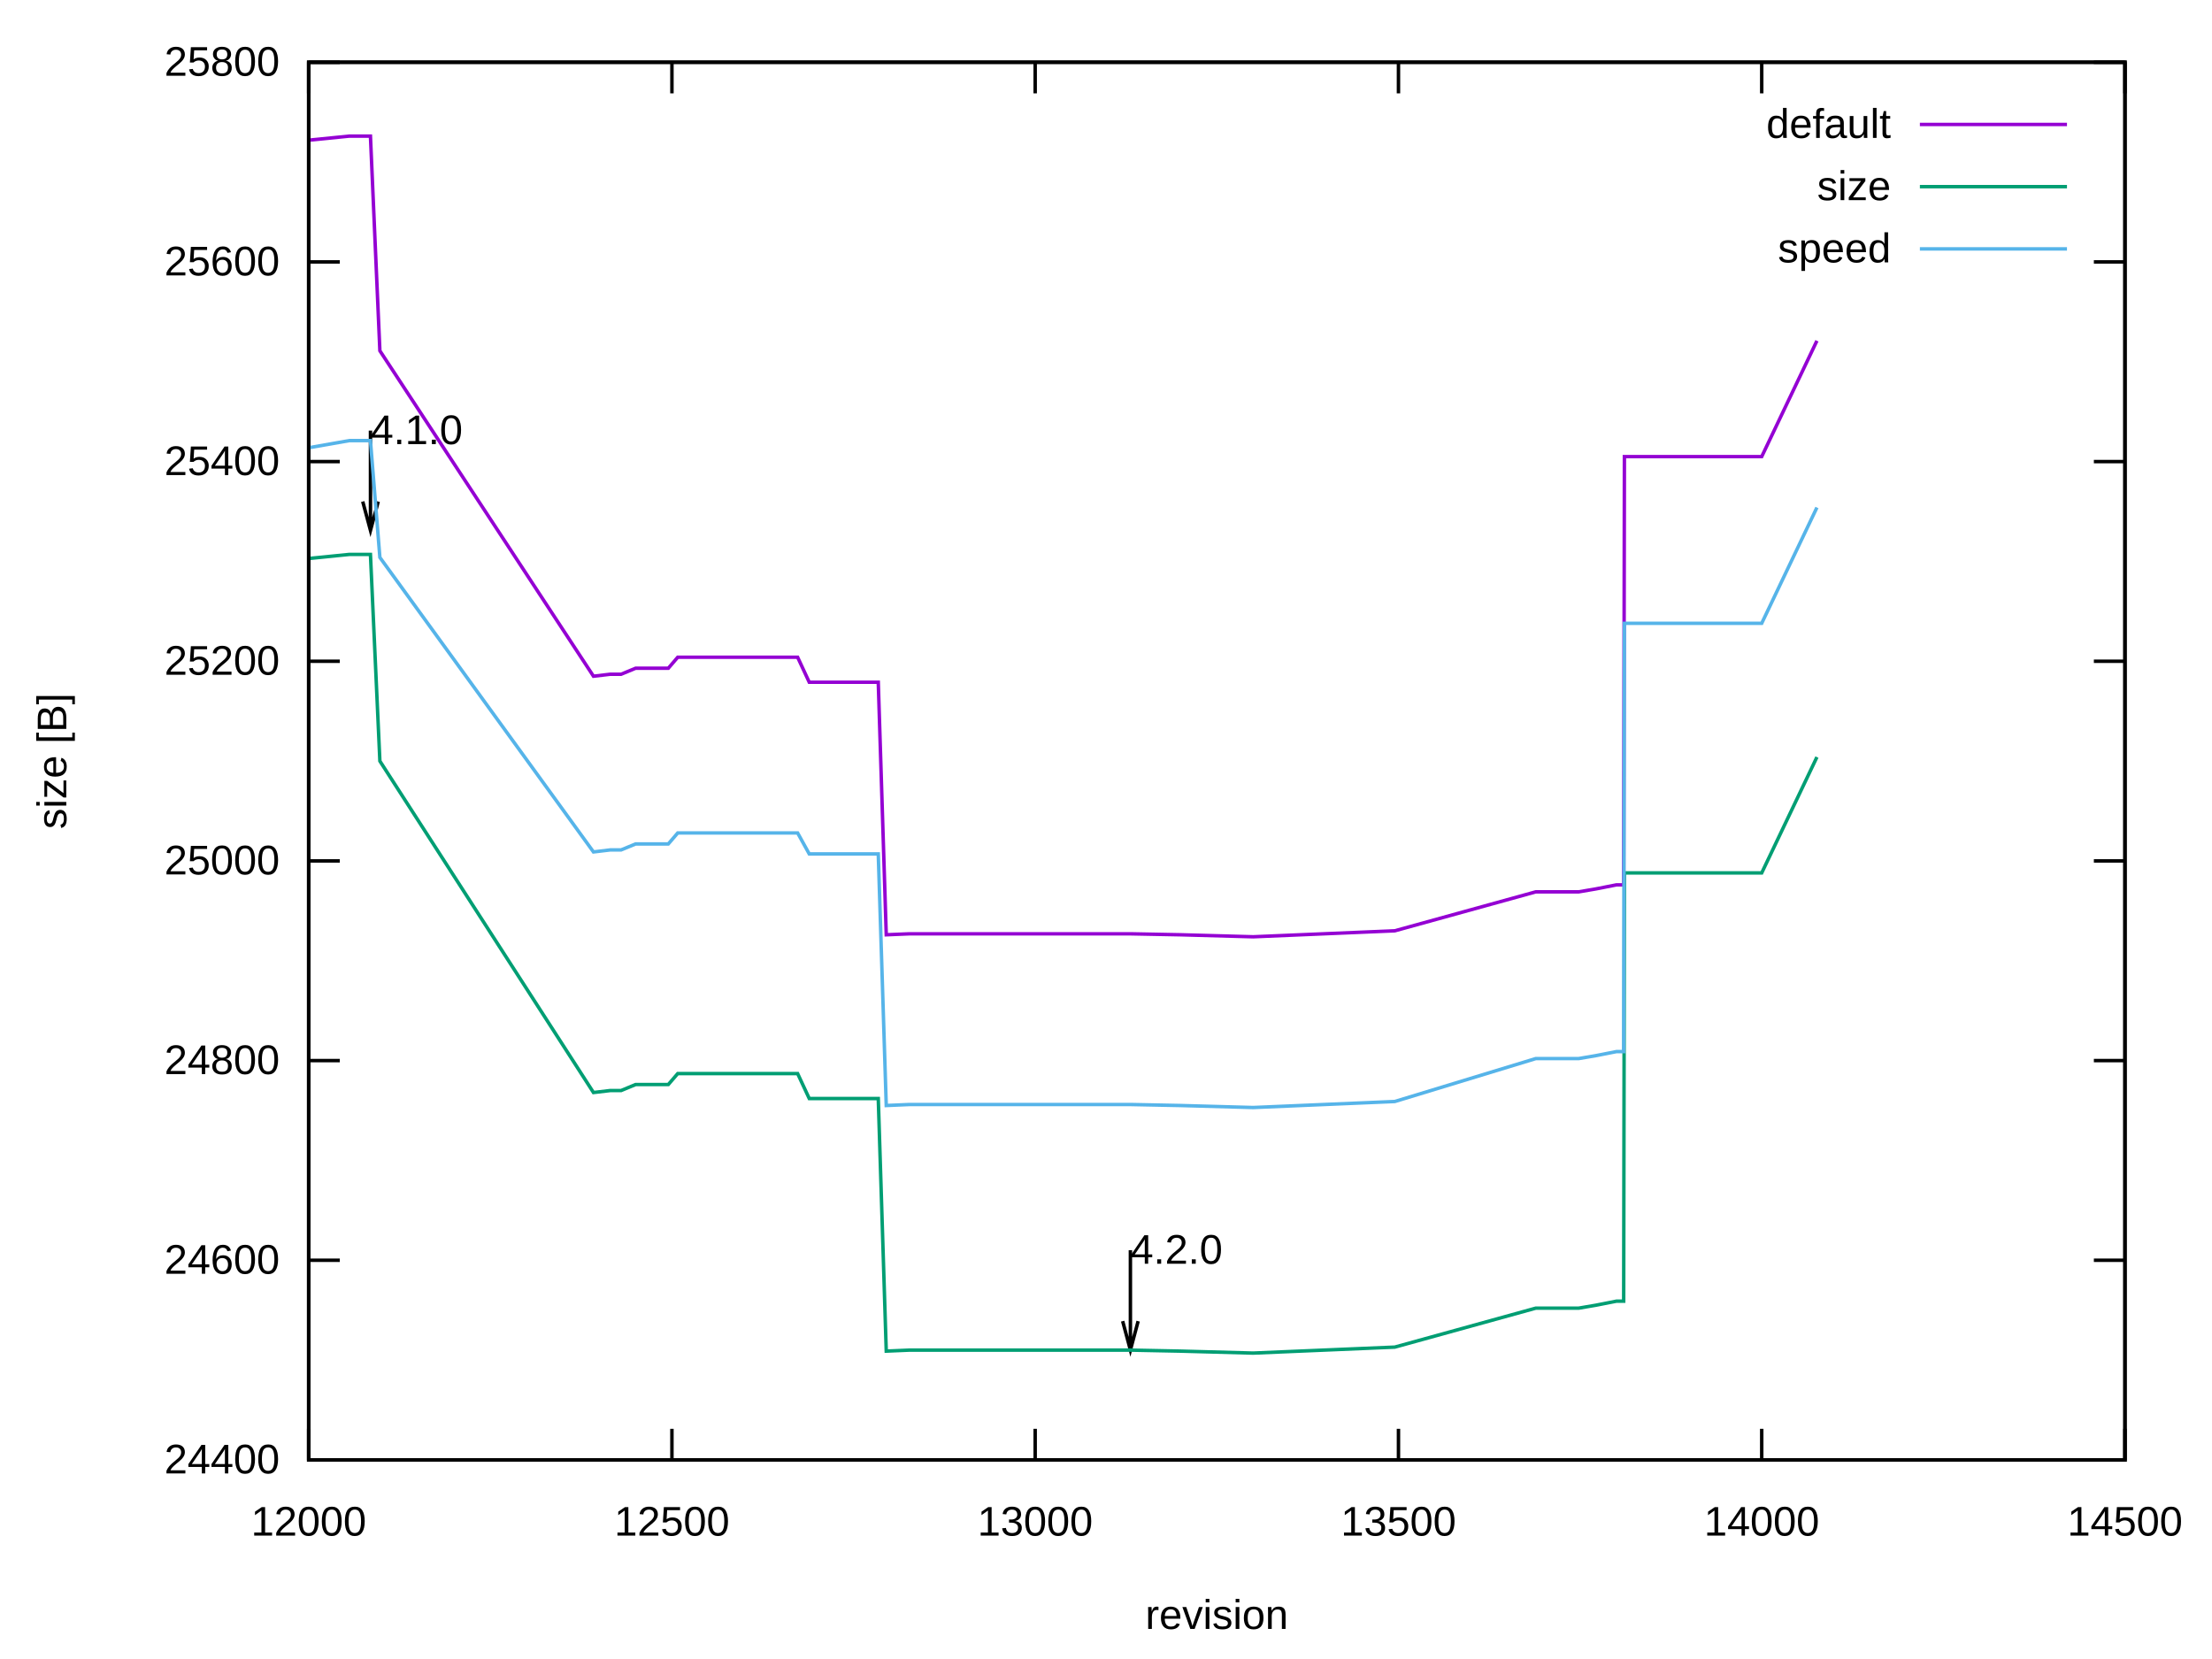
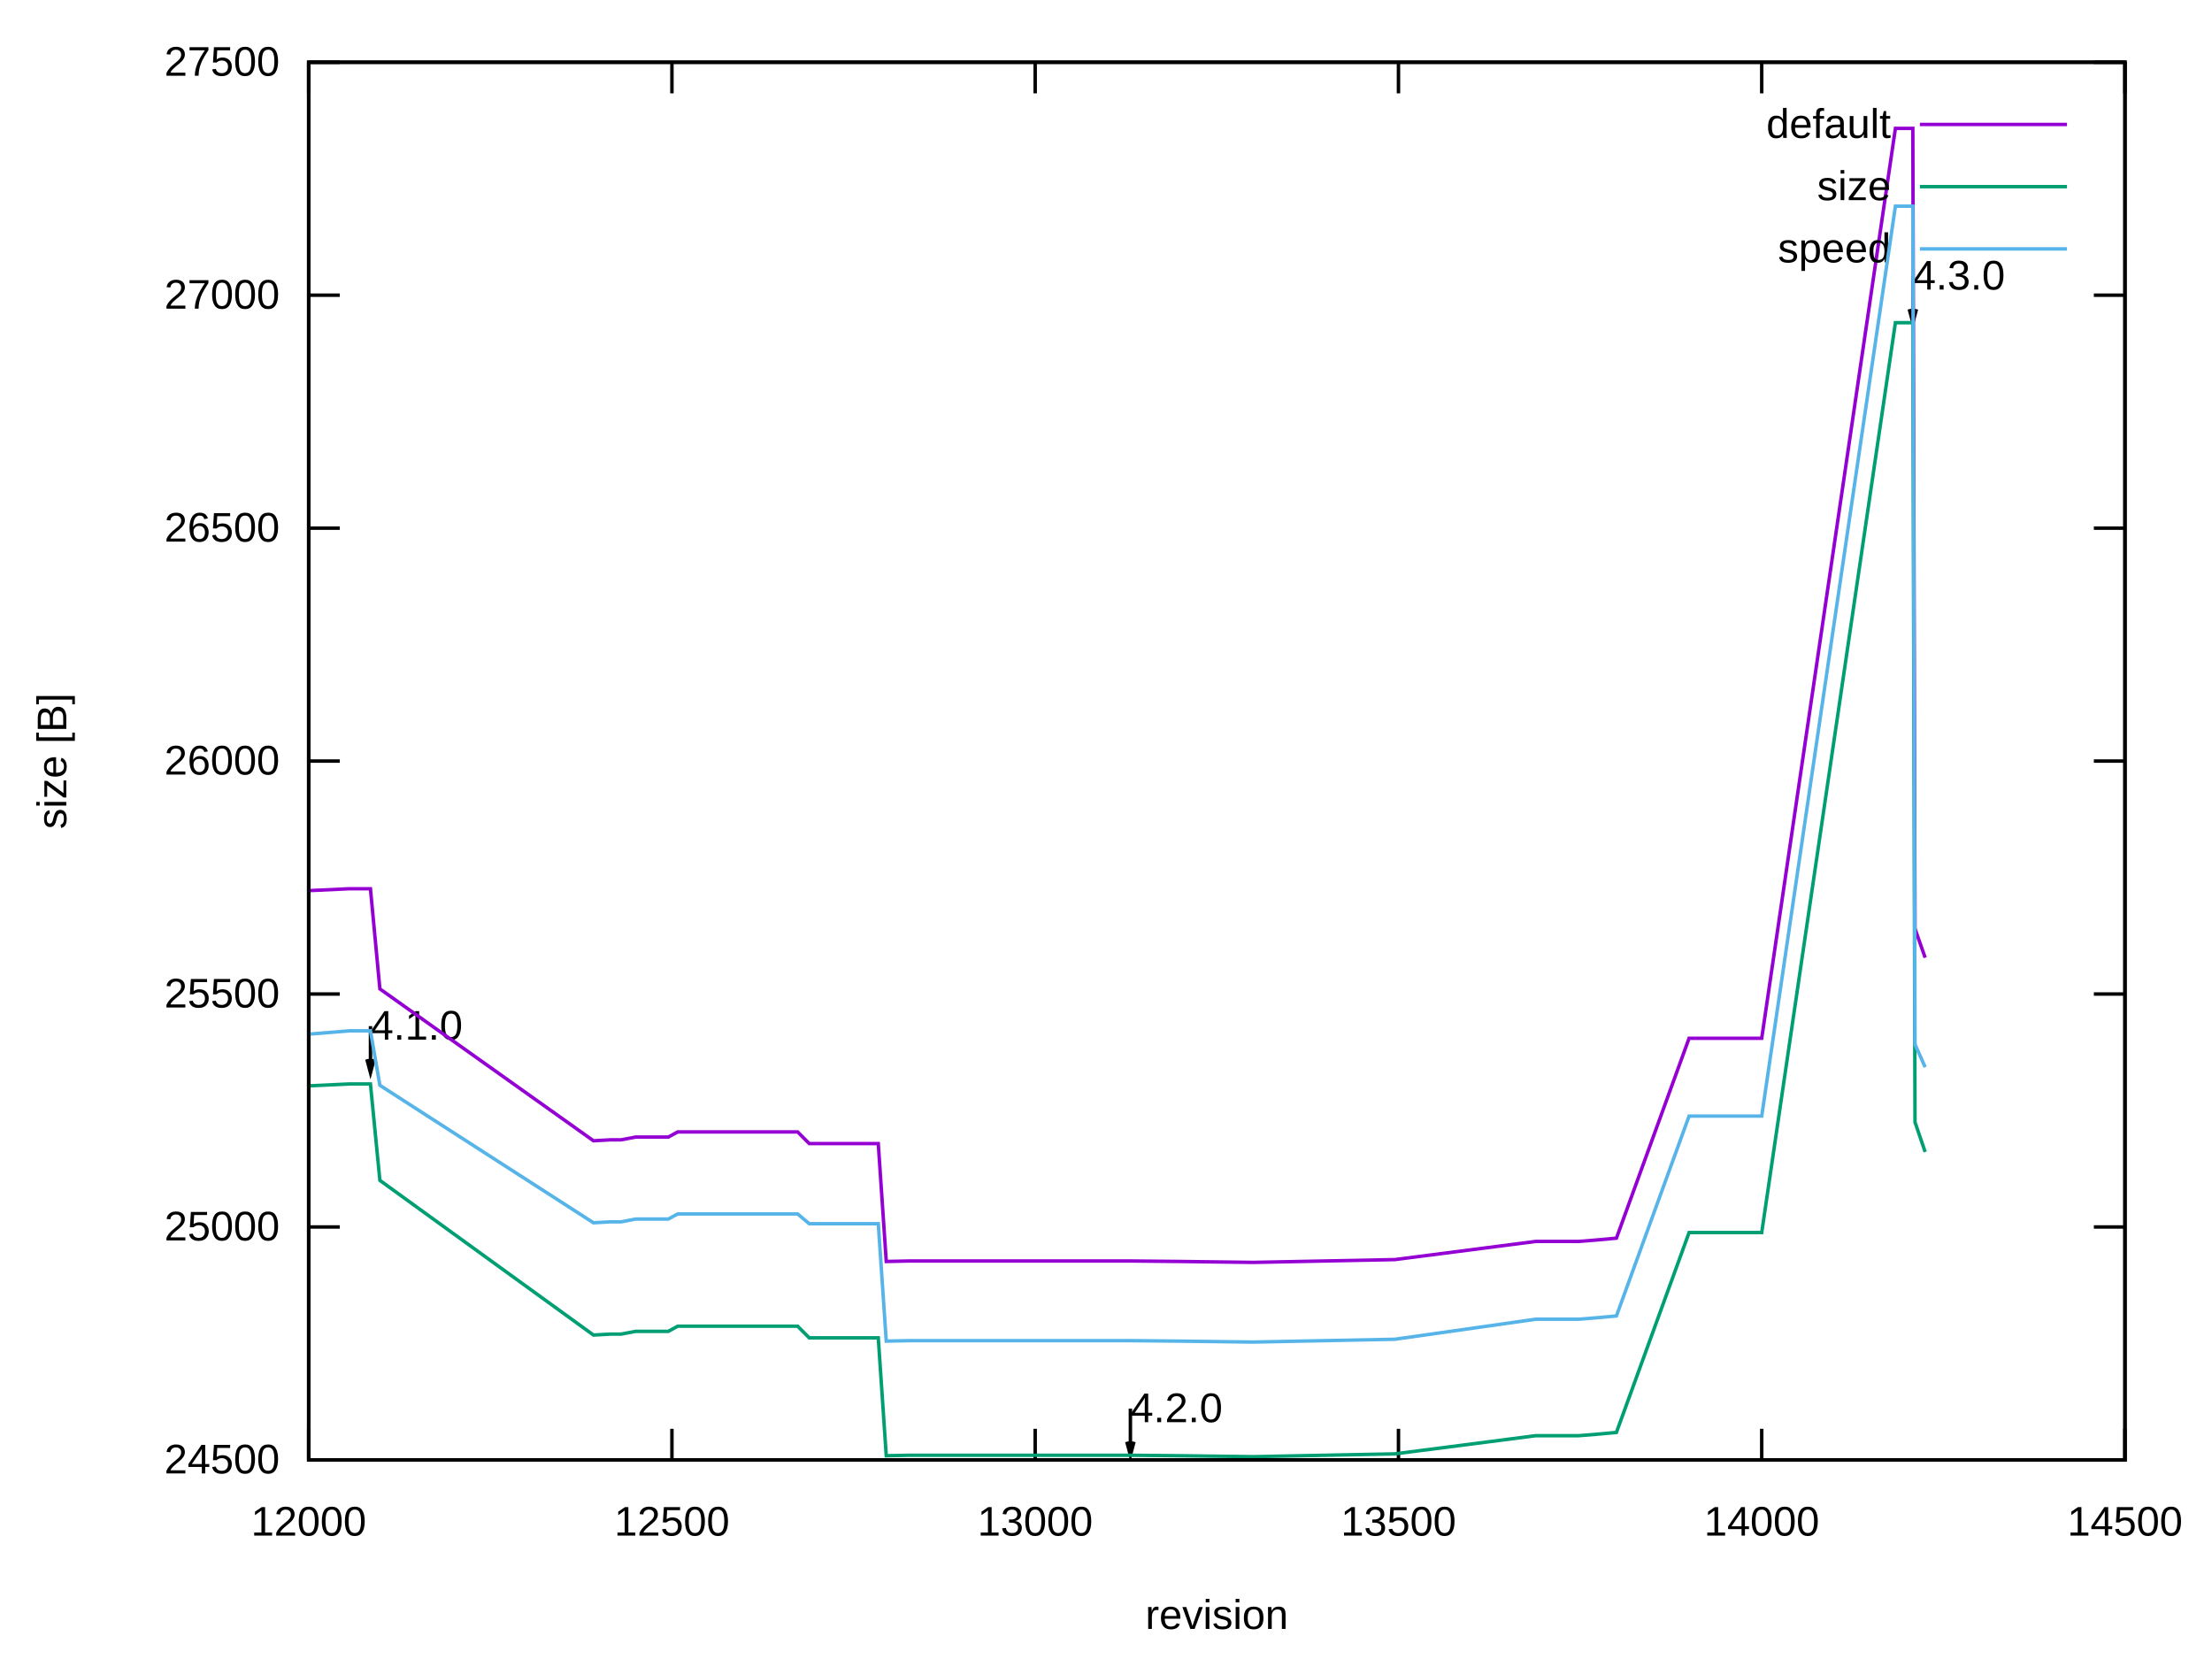
<svg xmlns="http://www.w3.org/2000/svg" xmlns:xlink="http://www.w3.org/1999/xlink" width="640" height="480" viewBox="0 0 640 480">
  <g id="gnuplot_canvas">
    <rect x="0" y="0" width="640" height="480" fill="none" />
    <defs>
      <circle id="gpDot" r="0.5" stroke-width="0.5" stroke="currentColor" />
      <path id="gpPt0" stroke-width="0.222" stroke="currentColor" d="M-1,0 h2 M0,-1 v2" />
      <path id="gpPt1" stroke-width="0.222" stroke="currentColor" d="M-1,-1 L1,1 M1,-1 L-1,1" />
      <path id="gpPt2" stroke-width="0.222" stroke="currentColor" d="M-1,0 L1,0 M0,-1 L0,1 M-1,-1 L1,1 M-1,1 L1,-1" />
      <rect id="gpPt3" stroke-width="0.222" stroke="currentColor" x="-1" y="-1" width="2" height="2" />
      <rect id="gpPt4" stroke-width="0.222" stroke="currentColor" fill="currentColor" x="-1" y="-1" width="2" height="2" />
      <circle id="gpPt5" stroke-width="0.222" stroke="currentColor" cx="0" cy="0" r="1" />
      <use xlink:href="#gpPt5" id="gpPt6" fill="currentColor" stroke="none" />
      <path id="gpPt7" stroke-width="0.222" stroke="currentColor" d="M0,-1.33 L-1.33,0.67 L1.33,0.67 z" />
      <use xlink:href="#gpPt7" id="gpPt8" fill="currentColor" stroke="none" />
      <use xlink:href="#gpPt7" id="gpPt9" stroke="currentColor" transform="rotate(180)" />
      <use xlink:href="#gpPt9" id="gpPt10" fill="currentColor" stroke="none" />
      <use xlink:href="#gpPt3" id="gpPt11" stroke="currentColor" transform="rotate(45)" />
      <use xlink:href="#gpPt11" id="gpPt12" fill="currentColor" stroke="none" />
      <path id="gpPt13" stroke-width="0.222" stroke="currentColor" d="M0,1.330 L1.265,0.411 L0.782,-1.067 L-0.782,-1.076 L-1.265,0.411 z" />
      <use xlink:href="#gpPt13" id="gpPt14" fill="currentColor" stroke="none" />
      <filter id="textbox" filterUnits="objectBoundingBox" x="0" y="0" height="1" width="1">
        <feFlood flood-color="white" flood-opacity="1" result="bgnd" />
        <feComposite in="SourceGraphic" in2="bgnd" operator="atop" />
      </filter>
      <filter id="greybox" filterUnits="objectBoundingBox" x="0" y="0" height="1" width="1">
        <feFlood flood-color="lightgrey" flood-opacity="1" result="grey" />
        <feComposite in="SourceGraphic" in2="grey" operator="atop" />
      </filter>
    </defs>
    <g fill="none" color="white" stroke="currentColor" stroke-width="1.00" stroke-linecap="butt" stroke-linejoin="miter">
</g>
    <g fill="none" color="black" stroke="currentColor" stroke-width="1.00" stroke-linecap="butt" stroke-linejoin="miter">
      <path stroke="black" d="M89.31,422.40 L98.31,422.40 M614.82,422.40 L605.82,422.40  " />
      <g transform="translate(80.92,426.30)" stroke="none" fill="black" font-family="Arial" font-size="12.00" text-anchor="end">
        <text>
-           <tspan font-family="Arial"> 24400</tspan>
-         </text>
-       </g>
-     </g>
-     <g fill="none" color="black" stroke="currentColor" stroke-width="1.00" stroke-linecap="butt" stroke-linejoin="miter">
-       <path stroke="black" d="M89.31,364.63 L98.31,364.63 M614.82,364.63 L605.82,364.63  " />
-       <g transform="translate(80.92,368.53)" stroke="none" fill="black" font-family="Arial" font-size="12.00" text-anchor="end">
-         <text>
-           <tspan font-family="Arial"> 24600</tspan>
-         </text>
-       </g>
-     </g>
-     <g fill="none" color="black" stroke="currentColor" stroke-width="1.00" stroke-linecap="butt" stroke-linejoin="miter">
-       <path stroke="black" d="M89.31,306.86 L98.31,306.86 M614.82,306.86 L605.82,306.86  " />
-       <g transform="translate(80.92,310.76)" stroke="none" fill="black" font-family="Arial" font-size="12.00" text-anchor="end">
-         <text>
-           <tspan font-family="Arial"> 24800</tspan>
-         </text>
-       </g>
-     </g>
-     <g fill="none" color="black" stroke="currentColor" stroke-width="1.00" stroke-linecap="butt" stroke-linejoin="miter">
-       <path stroke="black" d="M89.31,249.09 L98.31,249.09 M614.82,249.09 L605.82,249.09  " />
-       <g transform="translate(80.92,252.99)" stroke="none" fill="black" font-family="Arial" font-size="12.00" text-anchor="end">
+           <tspan font-family="Arial"> 24500</tspan>
+         </text>
+       </g>
+     </g>
+     <g fill="none" color="black" stroke="currentColor" stroke-width="1.00" stroke-linecap="butt" stroke-linejoin="miter">
+       <path stroke="black" d="M89.31,355.00 L98.31,355.00 M614.82,355.00 L605.82,355.00  " />
+       <g transform="translate(80.92,358.90)" stroke="none" fill="black" font-family="Arial" font-size="12.00" text-anchor="end">
        <text>
          <tspan font-family="Arial"> 25000</tspan>
        </text>
      </g>
    </g>
    <g fill="none" color="black" stroke="currentColor" stroke-width="1.00" stroke-linecap="butt" stroke-linejoin="miter">
-       <path stroke="black" d="M89.31,191.32 L98.31,191.32 M614.82,191.32 L605.82,191.32  " />
-       <g transform="translate(80.92,195.22)" stroke="none" fill="black" font-family="Arial" font-size="12.00" text-anchor="end">
-         <text>
-           <tspan font-family="Arial"> 25200</tspan>
-         </text>
-       </g>
-     </g>
-     <g fill="none" color="black" stroke="currentColor" stroke-width="1.00" stroke-linecap="butt" stroke-linejoin="miter">
-       <path stroke="black" d="M89.31,133.55 L98.31,133.55 M614.82,133.55 L605.82,133.55  " />
-       <g transform="translate(80.92,137.45)" stroke="none" fill="black" font-family="Arial" font-size="12.00" text-anchor="end">
-         <text>
-           <tspan font-family="Arial"> 25400</tspan>
-         </text>
-       </g>
-     </g>
-     <g fill="none" color="black" stroke="currentColor" stroke-width="1.00" stroke-linecap="butt" stroke-linejoin="miter">
-       <path stroke="black" d="M89.31,75.78 L98.31,75.78 M614.82,75.78 L605.82,75.78  " />
-       <g transform="translate(80.92,79.68)" stroke="none" fill="black" font-family="Arial" font-size="12.00" text-anchor="end">
-         <text>
-           <tspan font-family="Arial"> 25600</tspan>
+       <path stroke="black" d="M89.31,287.60 L98.31,287.60 M614.82,287.60 L605.82,287.60  " />
+       <g transform="translate(80.92,291.50)" stroke="none" fill="black" font-family="Arial" font-size="12.00" text-anchor="end">
+         <text>
+           <tspan font-family="Arial"> 25500</tspan>
+         </text>
+       </g>
+     </g>
+     <g fill="none" color="black" stroke="currentColor" stroke-width="1.00" stroke-linecap="butt" stroke-linejoin="miter">
+       <path stroke="black" d="M89.31,220.20 L98.31,220.20 M614.82,220.20 L605.82,220.20  " />
+       <g transform="translate(80.92,224.10)" stroke="none" fill="black" font-family="Arial" font-size="12.00" text-anchor="end">
+         <text>
+           <tspan font-family="Arial"> 26000</tspan>
+         </text>
+       </g>
+     </g>
+     <g fill="none" color="black" stroke="currentColor" stroke-width="1.00" stroke-linecap="butt" stroke-linejoin="miter">
+       <path stroke="black" d="M89.31,152.81 L98.31,152.81 M614.82,152.81 L605.82,152.81  " />
+       <g transform="translate(80.92,156.71)" stroke="none" fill="black" font-family="Arial" font-size="12.00" text-anchor="end">
+         <text>
+           <tspan font-family="Arial"> 26500</tspan>
+         </text>
+       </g>
+     </g>
+     <g fill="none" color="black" stroke="currentColor" stroke-width="1.00" stroke-linecap="butt" stroke-linejoin="miter">
+       <path stroke="black" d="M89.31,85.41 L98.31,85.41 M614.82,85.41 L605.82,85.41  " />
+       <g transform="translate(80.92,89.31)" stroke="none" fill="black" font-family="Arial" font-size="12.00" text-anchor="end">
+         <text>
+           <tspan font-family="Arial"> 27000</tspan>
        </text>
      </g>
    </g>
    <g fill="none" color="black" stroke="currentColor" stroke-width="1.00" stroke-linecap="butt" stroke-linejoin="miter">
      <path stroke="black" d="M89.31,18.01 L98.31,18.01 M614.82,18.01 L605.82,18.01  " />
      <g transform="translate(80.92,21.91)" stroke="none" fill="black" font-family="Arial" font-size="12.00" text-anchor="end">
        <text>
-           <tspan font-family="Arial"> 25800</tspan>
+           <tspan font-family="Arial"> 27500</tspan>
        </text>
      </g>
    </g>
    <g fill="none" color="black" stroke="currentColor" stroke-width="1.00" stroke-linecap="butt" stroke-linejoin="miter">
      <path stroke="black" d="M89.31,422.40 L89.31,413.40 M89.31,18.01 L89.31,27.01  " />
      <g transform="translate(89.31,444.30)" stroke="none" fill="black" font-family="Arial" font-size="12.00" text-anchor="middle">
        <text>
          <tspan font-family="Arial"> 12000</tspan>
        </text>
      </g>
    </g>
    <g fill="none" color="black" stroke="currentColor" stroke-width="1.00" stroke-linecap="butt" stroke-linejoin="miter">
      <path stroke="black" d="M194.41,422.40 L194.41,413.40 M194.41,18.01 L194.41,27.01  " />
      <g transform="translate(194.41,444.30)" stroke="none" fill="black" font-family="Arial" font-size="12.00" text-anchor="middle">
        <text>
          <tspan font-family="Arial"> 12500</tspan>
        </text>
      </g>
    </g>
    <g fill="none" color="black" stroke="currentColor" stroke-width="1.00" stroke-linecap="butt" stroke-linejoin="miter">
      <path stroke="black" d="M299.51,422.40 L299.51,413.40 M299.51,18.01 L299.51,27.01  " />
      <g transform="translate(299.51,444.30)" stroke="none" fill="black" font-family="Arial" font-size="12.00" text-anchor="middle">
        <text>
          <tspan font-family="Arial"> 13000</tspan>
        </text>
      </g>
    </g>
    <g fill="none" color="black" stroke="currentColor" stroke-width="1.00" stroke-linecap="butt" stroke-linejoin="miter">
      <path stroke="black" d="M404.62,422.40 L404.62,413.40 M404.62,18.01 L404.62,27.01  " />
      <g transform="translate(404.62,444.30)" stroke="none" fill="black" font-family="Arial" font-size="12.00" text-anchor="middle">
        <text>
          <tspan font-family="Arial"> 13500</tspan>
        </text>
      </g>
    </g>
    <g fill="none" color="black" stroke="currentColor" stroke-width="1.00" stroke-linecap="butt" stroke-linejoin="miter">
      <path stroke="black" d="M509.72,422.40 L509.72,413.40 M509.72,18.01 L509.72,27.01  " />
      <g transform="translate(509.72,444.30)" stroke="none" fill="black" font-family="Arial" font-size="12.00" text-anchor="middle">
        <text>
          <tspan font-family="Arial"> 14000</tspan>
        </text>
      </g>
    </g>
    <g fill="none" color="black" stroke="currentColor" stroke-width="1.00" stroke-linecap="butt" stroke-linejoin="miter">
      <path stroke="black" d="M614.82,422.40 L614.82,413.40 M614.82,18.01 L614.82,27.01  " />
      <g transform="translate(614.82,444.30)" stroke="none" fill="black" font-family="Arial" font-size="12.00" text-anchor="middle">
        <text>
          <tspan font-family="Arial"> 14500</tspan>
        </text>
      </g>
    </g>
    <g fill="none" color="black" stroke="currentColor" stroke-width="1.00" stroke-linecap="butt" stroke-linejoin="miter">
</g>
    <g fill="none" color="black" stroke="currentColor" stroke-width="1.00" stroke-linecap="butt" stroke-linejoin="miter">
      <path stroke="black" d="M89.31,18.01 L89.31,422.40 L614.82,422.40 L614.82,18.01 L89.31,18.01 Z  " />
-       <g transform="translate(107.18,128.50)" stroke="none" fill="black" font-family="Arial" font-size="12.00" text-anchor="start">
+       <g transform="translate(107.18,300.80)" stroke="none" fill="black" font-family="Arial" font-size="12.00" text-anchor="start">
        <text>
          <tspan font-family="Arial">4.1.0</tspan>
        </text>
      </g>
-       <g transform="translate(327.05,365.64)" stroke="none" fill="black" font-family="Arial" font-size="12.00" text-anchor="start">
+       <g transform="translate(327.05,411.47)" stroke="none" fill="black" font-family="Arial" font-size="12.00" text-anchor="start">
        <text>
          <tspan font-family="Arial">4.2.0</tspan>
        </text>
      </g>
-       <path stroke="black" d="M104.95,145.11 L107.19,153.47 L109.43,145.11 M107.19,124.59 L107.19,153.47 M324.82,382.25 L327.06,390.62 L329.30,382.25   M327.06,361.73 L327.06,390.62  " />
+       <g transform="translate(553.44,83.78)" stroke="none" fill="black" font-family="Arial" font-size="12.00" text-anchor="start">
+         <text>
+           <tspan font-family="Arial">4.3.0</tspan>
+         </text>
+       </g>
+       <path stroke="black" d="M106.15,306.47 L107.19,310.37 L108.23,306.47 M107.19,296.89 L107.19,310.37 M326.02,417.14 L327.06,421.04 L328.10,417.14   M327.06,407.56 L327.06,421.04 M552.41,89.45 L553.45,93.35 L554.49,89.45 M553.45,79.87 L553.45,93.35  " />
    </g>
    <g fill="none" color="black" stroke="currentColor" stroke-width="1.00" stroke-linecap="butt" stroke-linejoin="miter">
      <g transform="translate(19.18,220.21) rotate(270)" stroke="none" fill="black" font-family="Arial" font-size="12.00" text-anchor="middle">
        <text>
          <tspan font-family="Arial">size [B]</tspan>
        </text>
      </g>
    </g>
    <g fill="none" color="black" stroke="currentColor" stroke-width="1.00" stroke-linecap="butt" stroke-linejoin="miter">
      <g transform="translate(352.06,471.30)" stroke="none" fill="black" font-family="Arial" font-size="12.00" text-anchor="middle">
        <text>
          <tspan font-family="Arial">revision</tspan>
        </text>
      </g>
    </g>
    <g fill="none" color="black" stroke="currentColor" stroke-width="1.00" stroke-linecap="butt" stroke-linejoin="miter">
</g>
    <g id="gnuplot_plot_1">
      <g fill="none" color="black" stroke="currentColor" stroke-width="1.00" stroke-linecap="butt" stroke-linejoin="miter">
        <g transform="translate(547.09,39.91)" stroke="none" fill="black" font-family="Arial" font-size="12.00" text-anchor="end">
          <text>
            <tspan font-family="Arial">default</tspan>
          </text>
        </g>
      </g>
      <g fill="none" color="black" stroke="currentColor" stroke-width="1.00" stroke-linecap="butt" stroke-linejoin="miter">
-         <path stroke="rgb(148,   0, 211)" d="M555.48,36.01 L598.04,36.01 M89.52,40.54 L101.08,39.38 L107.18,39.38 L109.91,101.49 L171.71,195.65 L176.54,195.08   L179.70,195.08 L183.90,193.34 L186.84,193.34 L191.89,193.34 L193.36,193.34 L196.09,190.16 L224.26,190.16 L230.78,190.16   L234.14,197.39 L234.77,197.39 L246.12,197.39 L254.11,197.39 L256.42,270.46 L263.15,270.18 L270.51,270.18 L273.24,270.18   L276.60,270.18 L278.49,270.18 L293.00,270.18 L327.05,270.18 L341.55,270.46 L362.58,271.04 L403.56,269.31 L444.34,258.04   L446.45,258.04 L448.55,258.04 L456.75,258.04 L461.79,257.18 L467.68,256.02 L469.78,256.02 L469.99,132.11 L470.83,132.11   L471.88,132.11 L476.09,132.11 L478.19,132.11 L488.70,132.11 L509.72,132.11 L525.69,98.60  " />
+         <path stroke="rgb(148,   0, 211)" d="M555.48,36.01 L598.04,36.01 M89.52,257.68 L101.08,257.14 L107.18,257.14 L109.91,286.12 L171.71,330.06 L176.54,329.79   L179.70,329.79 L183.90,328.99 L186.84,328.99 L191.89,328.99 L193.36,328.99 L196.09,327.50 L224.26,327.50 L230.78,327.50   L234.14,330.87 L234.77,330.87 L246.12,330.87 L254.11,330.87 L256.42,364.98 L263.15,364.84 L270.51,364.84 L273.24,364.84   L276.60,364.84 L278.49,364.84 L293.00,364.84 L327.05,364.84 L341.55,364.98 L362.58,365.25 L403.56,364.44 L444.34,359.18   L446.45,359.18 L448.55,359.18 L456.75,359.18 L461.79,358.78 L467.68,358.24 L488.70,300.41 L509.72,300.41 L548.40,37.15   L553.44,37.15 L554.07,268.73 L557.01,277.09  " />
      </g>
    </g>
    <g id="gnuplot_plot_2">
      <g fill="none" color="black" stroke="currentColor" stroke-width="1.00" stroke-linecap="butt" stroke-linejoin="miter">
        <g transform="translate(547.09,57.91)" stroke="none" fill="black" font-family="Arial" font-size="12.00" text-anchor="end">
          <text>
            <tspan font-family="Arial">size</tspan>
          </text>
        </g>
      </g>
      <g fill="none" color="black" stroke="currentColor" stroke-width="1.00" stroke-linecap="butt" stroke-linejoin="miter">
-         <path stroke="rgb(  0, 158, 115)" d="M555.48,54.01 L598.04,54.01 M89.52,161.57 L101.08,160.41 L107.18,160.41 L109.91,220.20 L171.71,316.10 L176.54,315.53   L179.70,315.53 L183.90,313.79 L186.84,313.79 L191.89,313.79 L193.36,313.79 L196.09,310.62 L224.26,310.62 L230.78,310.62   L234.14,317.84 L234.77,317.84 L246.12,317.84 L254.11,317.84 L256.42,390.92 L263.15,390.63 L270.51,390.63 L273.24,390.63   L276.60,390.63 L278.49,390.63 L293.00,390.63 L327.05,390.63 L341.55,390.92 L362.58,391.49 L403.56,389.76 L444.34,378.49   L446.45,378.49 L448.55,378.49 L456.75,378.49 L461.79,377.63 L467.68,376.47 L469.78,376.47 L469.99,252.56 L470.83,252.56   L471.88,252.56 L476.09,252.56 L478.19,252.56 L488.70,252.56 L509.72,252.56 L525.69,219.05  " />
+         <path stroke="rgb(  0, 158, 115)" d="M555.48,54.01 L598.04,54.01 M89.52,314.16 L101.08,313.62 L107.18,313.62 L109.91,341.52 L171.71,386.27 L176.54,386.00   L179.70,386.00 L183.90,385.20 L186.84,385.20 L191.89,385.20 L193.36,385.20 L196.09,383.71 L224.26,383.71 L230.78,383.71   L234.14,387.08 L234.77,387.08 L246.12,387.08 L254.11,387.08 L256.42,421.19 L263.15,421.05 L270.51,421.05 L273.24,421.05   L276.60,421.05 L278.49,421.05 L293.00,421.05 L327.05,421.05 L341.55,421.19 L362.58,421.46 L403.56,420.65 L444.34,415.39   L446.45,415.39 L448.55,415.39 L456.75,415.39 L461.79,414.99 L467.68,414.45 L488.70,356.62 L509.72,356.62 L548.40,93.36   L553.44,93.36 L554.07,324.67 L557.01,333.30  " />
      </g>
    </g>
    <g id="gnuplot_plot_3">
      <g fill="none" color="black" stroke="currentColor" stroke-width="1.00" stroke-linecap="butt" stroke-linejoin="miter">
        <g transform="translate(547.09,75.91)" stroke="none" fill="black" font-family="Arial" font-size="12.00" text-anchor="end">
          <text>
            <tspan font-family="Arial">speed</tspan>
          </text>
        </g>
      </g>
      <g fill="none" color="black" stroke="currentColor" stroke-width="1.00" stroke-linecap="butt" stroke-linejoin="miter">
-         <path stroke="rgb( 86, 180, 233)" d="M555.48,72.01 L598.04,72.01 M89.52,129.51 L101.08,127.48 L107.18,127.48 L109.91,161.28 L171.71,246.49 L176.54,245.91   L179.70,245.91 L183.90,244.18 L186.84,244.18 L191.89,244.18 L193.36,244.18 L196.09,241.00 L224.26,241.00 L230.78,241.00   L234.14,247.07 L234.77,247.07 L246.12,247.07 L254.11,247.07 L256.42,319.86 L263.15,319.57 L270.51,319.57 L273.24,319.57   L276.60,319.57 L278.49,319.57 L293.00,319.57 L327.05,319.57 L341.55,319.86 L362.58,320.44 L403.56,318.70 L444.34,306.28   L446.45,306.28 L448.55,306.28 L456.75,306.28 L461.79,305.42 L467.68,304.26 L469.78,304.26 L469.99,180.34 L470.83,180.34   L471.88,180.34 L476.09,180.34 L478.19,180.34 L488.70,180.34 L509.72,180.34 L525.69,146.84  " />
+         <path stroke="rgb( 86, 180, 233)" d="M555.48,72.01 L598.04,72.01 M89.52,299.20 L101.08,298.25 L107.18,298.25 L109.91,314.02 L171.71,353.79 L176.54,353.52   L179.70,353.52 L183.90,352.71 L186.84,352.71 L191.89,352.71 L193.36,352.71 L196.09,351.23 L224.26,351.23 L230.78,351.23   L234.14,354.06 L234.77,354.06 L246.12,354.06 L254.11,354.06 L256.42,388.03 L263.15,387.89 L270.51,387.89 L273.24,387.89   L276.60,387.89 L278.49,387.89 L293.00,387.89 L327.05,387.89 L341.55,388.03 L362.58,388.30 L403.56,387.49 L444.34,381.69   L446.45,381.69 L448.55,381.69 L456.75,381.69 L461.79,381.29 L467.68,380.75 L488.70,322.92 L509.72,322.92 L548.40,59.66   L553.44,59.66 L554.07,302.16 L557.01,308.77  " />
      </g>
    </g>
    <g fill="none" color="white" stroke="rgb( 86, 180, 233)" stroke-width="2.00" stroke-linecap="butt" stroke-linejoin="miter">
</g>
    <g fill="none" color="black" stroke="currentColor" stroke-width="2.00" stroke-linecap="butt" stroke-linejoin="miter">
</g>
    <g fill="none" color="black" stroke="black" stroke-width="1.00" stroke-linecap="butt" stroke-linejoin="miter">
</g>
    <g fill="none" color="black" stroke="currentColor" stroke-width="1.00" stroke-linecap="butt" stroke-linejoin="miter">
      <path stroke="black" d="M89.31,18.01 L89.31,422.40 L614.82,422.40 L614.82,18.01 L89.31,18.01 Z  " />
    </g>
    <g fill="none" color="black" stroke="currentColor" stroke-width="1.00" stroke-linecap="butt" stroke-linejoin="miter">
</g>
  </g>
</svg>
